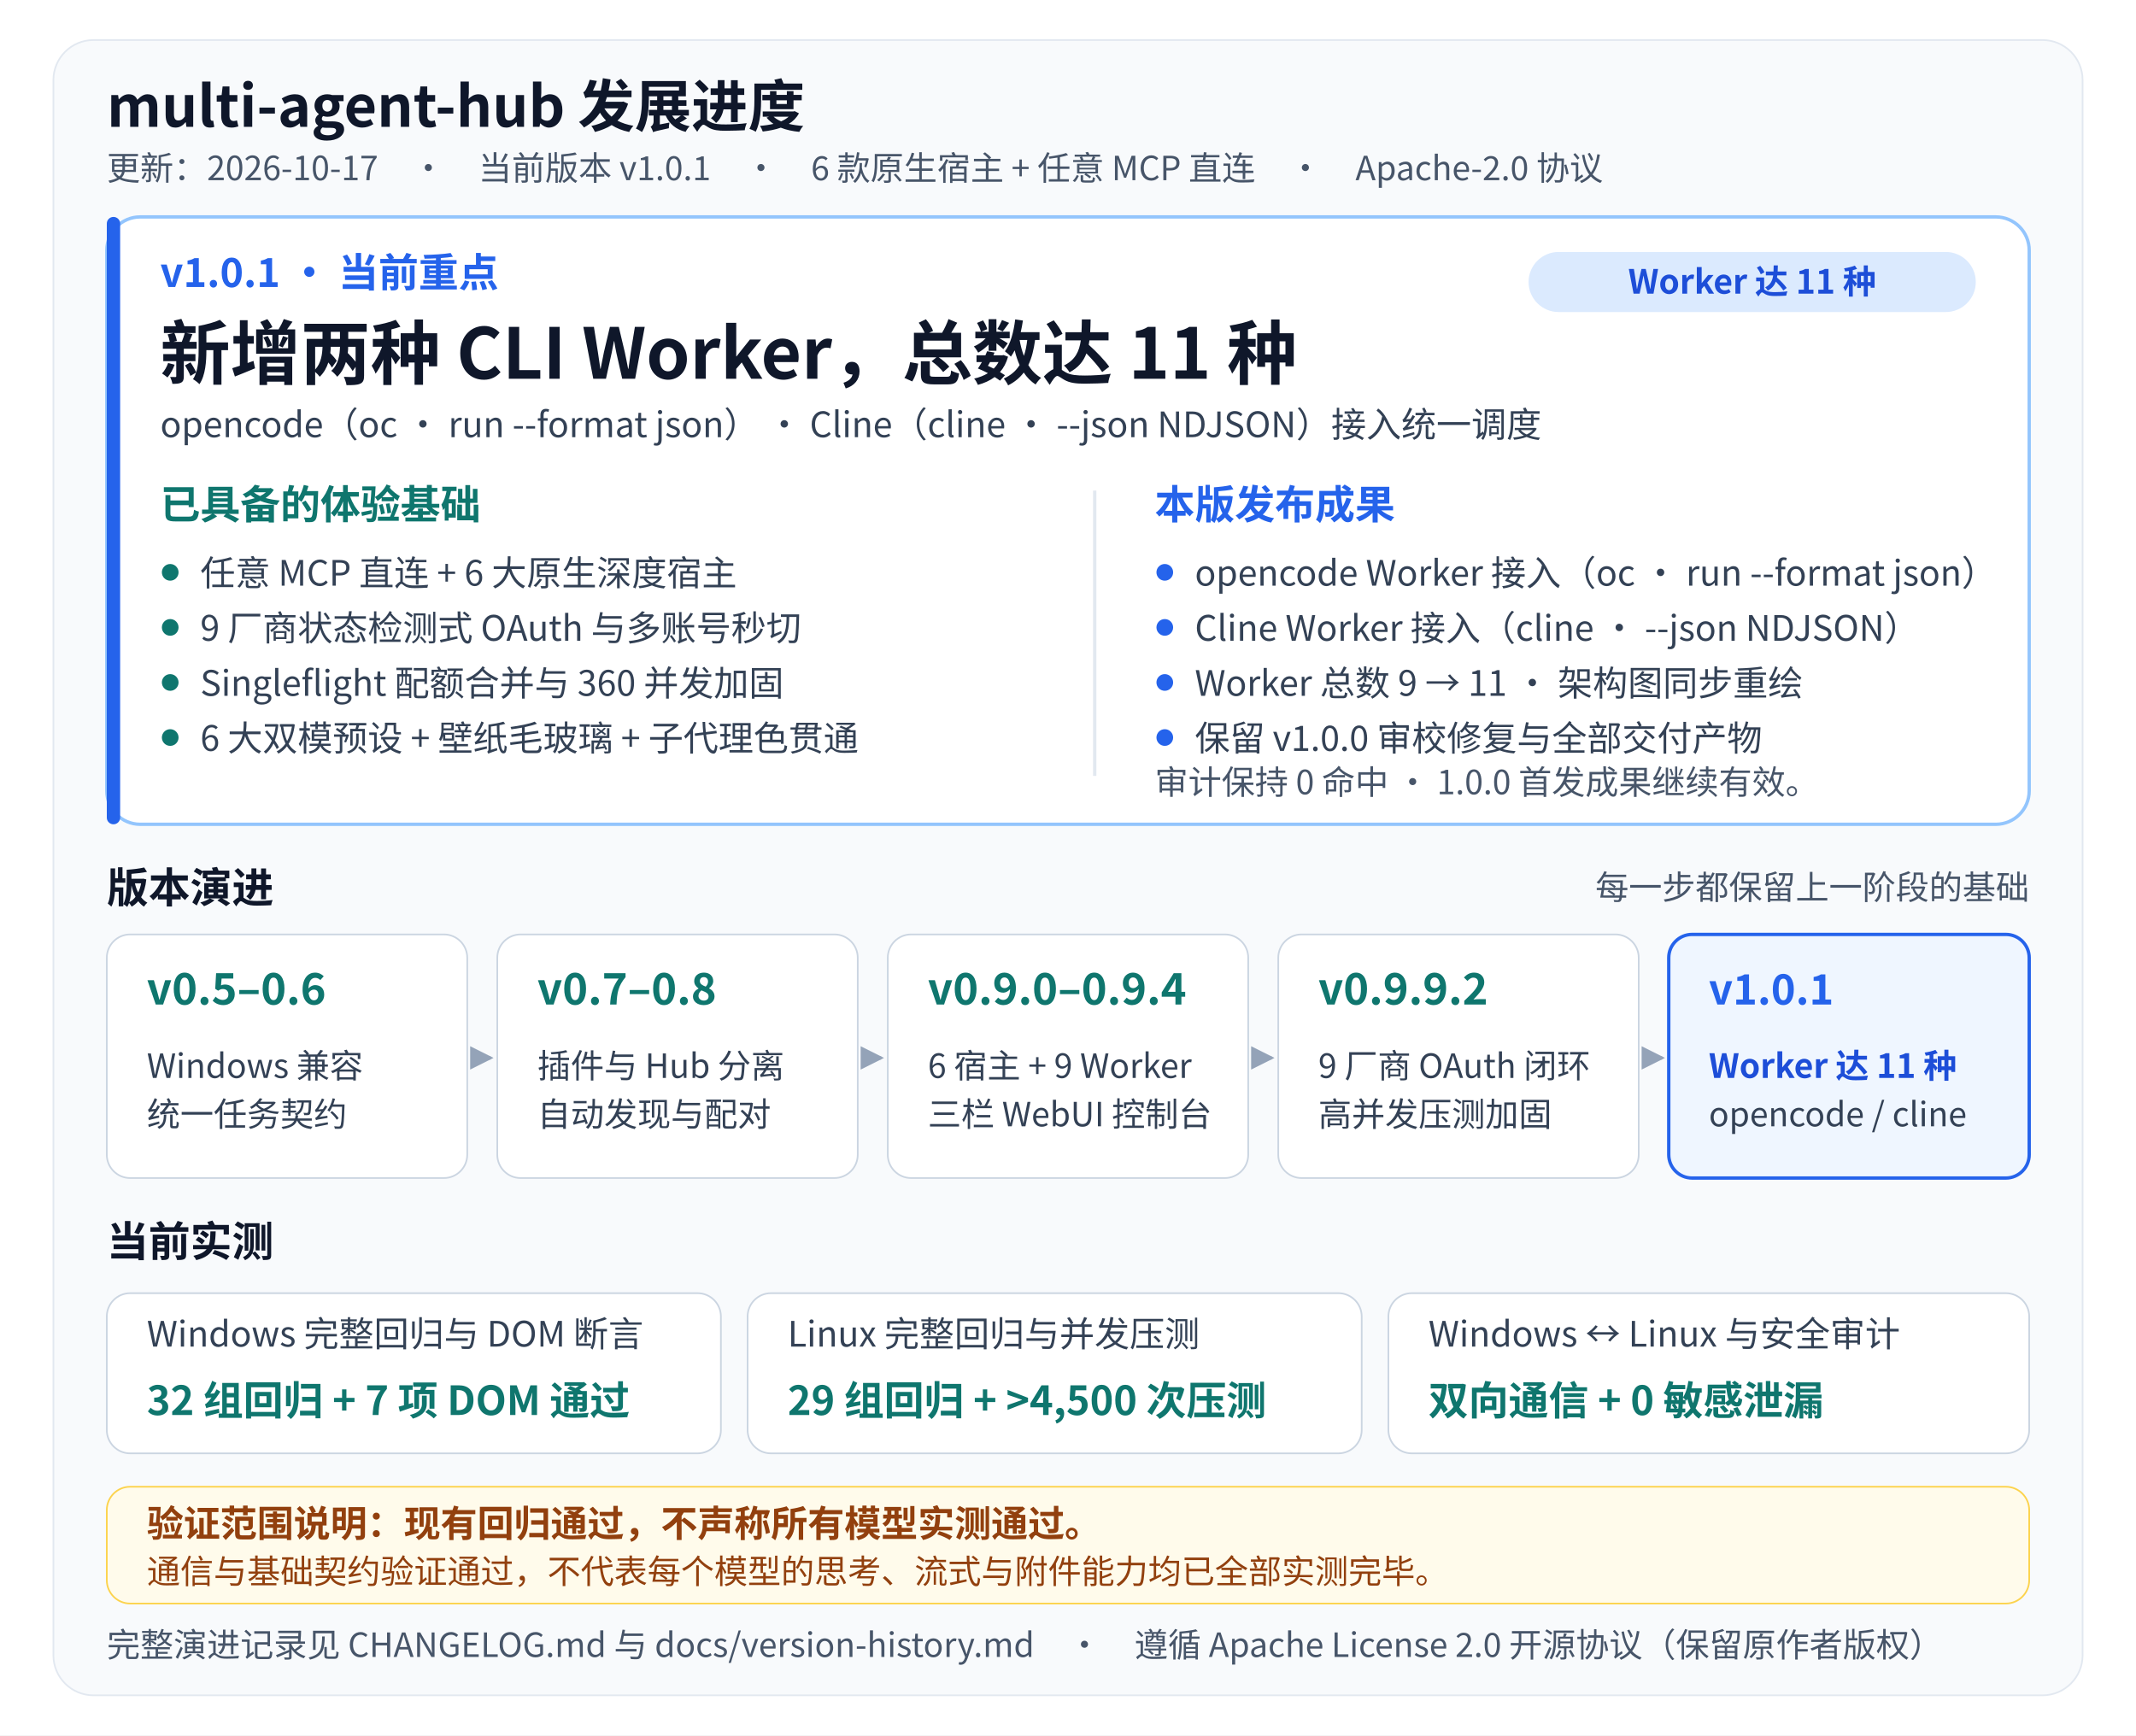
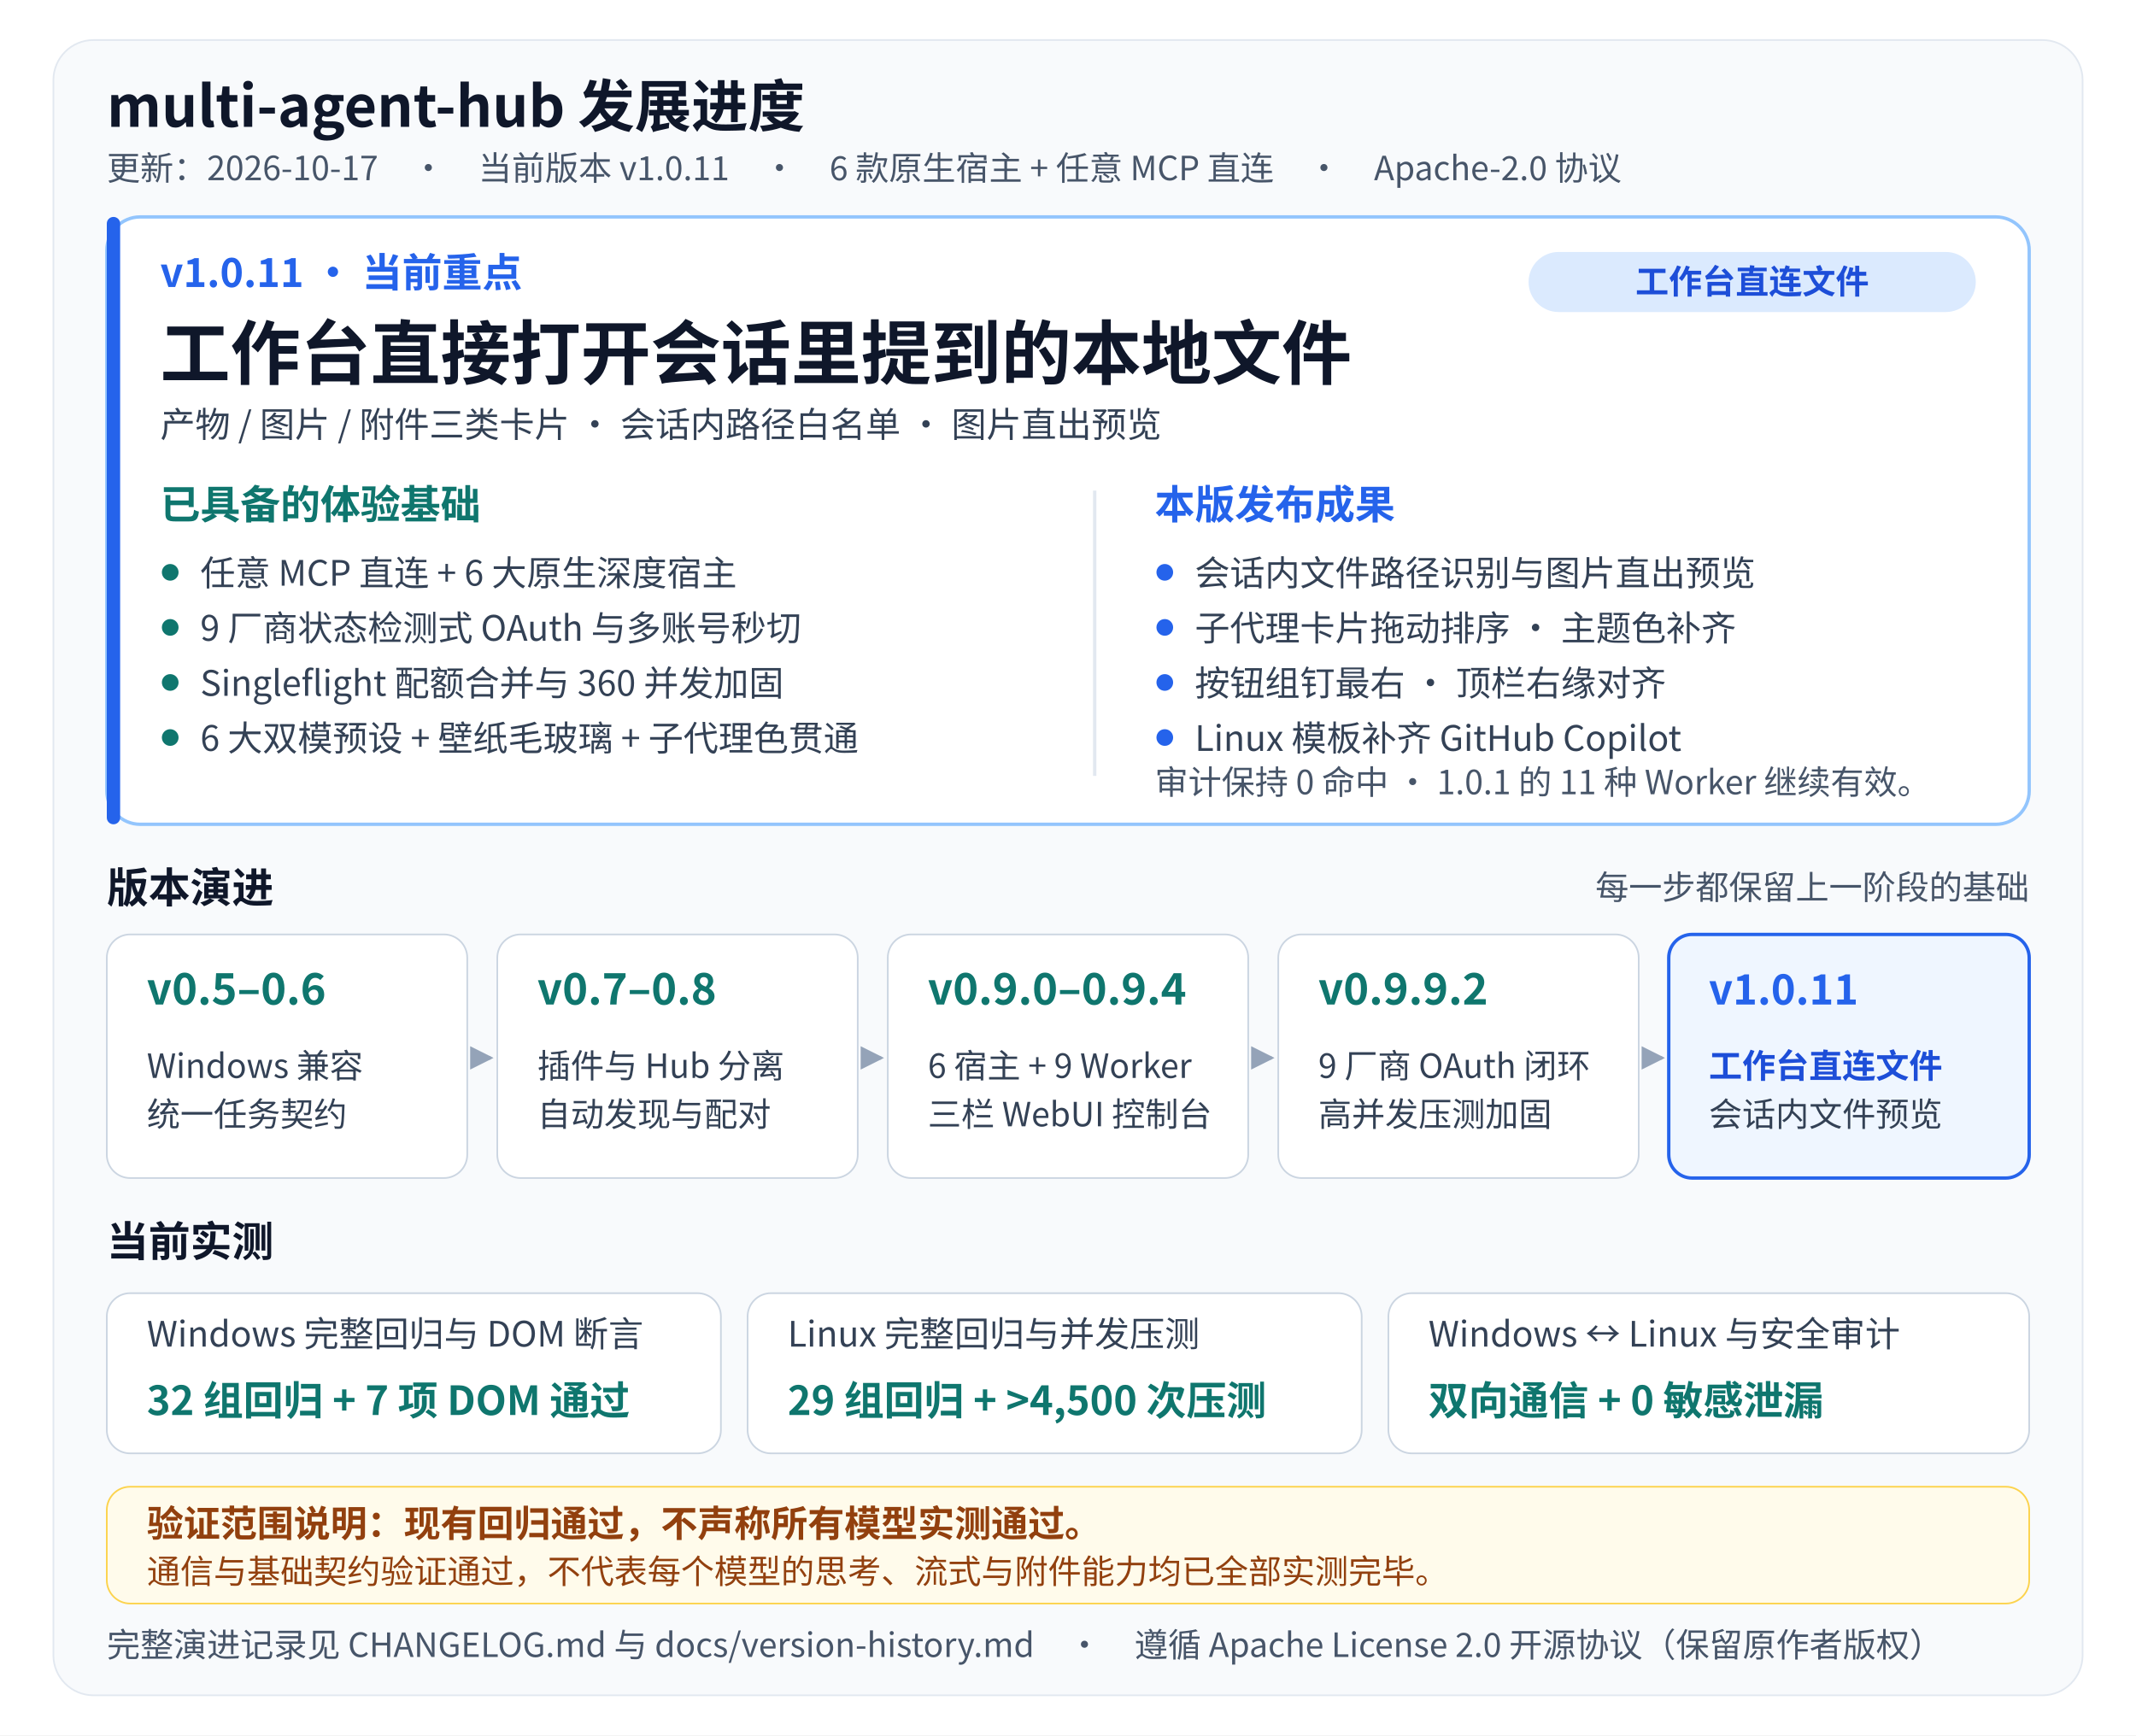
<svg xmlns="http://www.w3.org/2000/svg" width="1280" height="1040" viewBox="0 0 1280 1040" role="img" aria-labelledby="roadmap-title roadmap-desc" font-family="Microsoft YaHei, Noto Sans CJK SC, Segoe UI, sans-serif">
  <defs>
    <style>
      .title { font-size:34px; font-weight:700; fill:#0f172a; }
      .meta { font-size:20px; fill:#475569; }
      .focus { font-size:42px; font-weight:700; fill:#0f172a; }
      .lead { font-size:21px; fill:#334155; }
      .section { font-size:25px; font-weight:700; fill:#0f172a; }
      .body { font-size:21px; fill:#334155; }
      .version { font-size:26px; font-weight:700; fill:#0f766e; }
      .stage { font-size:20px; fill:#334155; }
      .stat { font-size:24px; font-weight:700; fill:#0f766e; }
      .note { font-size:20px; fill:#475569; }
    </style>
    <marker id="timeline-arrow" viewBox="0 0 8 8" refX="7" refY="4" markerWidth="7" markerHeight="7" orient="auto">
      <path d="M 0 0 L 8 4 L 0 8 Z" fill="#94a3b8" />
    </marker>
  </defs>
  <rect width="1280" height="1040" fill="#ffffff" />
  <rect x="32" y="24" width="1216" height="992" rx="24" fill="#f8fafc" stroke="#e2e8f0" />
  <text x="64" y="76" class="title">multi-agent-hub 发展进度</text>
-   <text x="64" y="108" class="meta">更新：2026-10-17　·　当前版本 v1.0.1　·　6 款原生宿主 + 任意 MCP 直连　·　Apache-2.0 协议</text>
+   <text x="64" y="108" class="meta">更新：2026-10-17　·　当前版本 v1.0.11　·　6 款原生宿主 + 任意 MCP 直连　·　Apache-2.0 协议</text>
  <g id="current-focus">
    <rect x="64" y="130" width="1152" height="364" rx="20" fill="#ffffff" stroke="#93c5fd" stroke-width="2" />
    <rect x="64" y="130" width="8" height="364" rx="4" fill="#2563eb" />
-     <text x="96" y="172" font-size="24" font-weight="700" fill="#2563eb">v1.0.1 · 当前重点</text>
+     <text x="96" y="172" font-size="24" font-weight="700" fill="#2563eb">v1.0.11 · 当前重点</text>
    <rect x="916" y="151" width="268" height="36" rx="18" fill="#dbeafe" />
-     <text x="1050" y="176" text-anchor="middle" font-size="20" font-weight="700" fill="#1d4ed8">Worker 达 11 种</text>
-     <text x="96" y="227" class="focus">新增两种 CLI Worker，总数达 11 种</text>
-     <text x="96" y="262" class="lead">opencode（oc · run --format json） · Cline（cline · --json NDJSON）接入统一调度</text>
+     <text x="1050" y="176" text-anchor="middle" font-size="20" font-weight="700" fill="#1d4ed8">工作台直连文件</text>
+     <text x="96" y="227" class="focus">工作台直接打开会话里提到的本地文件</text>
+     <text x="96" y="262" class="lead">产物 / 图片 / 附件三类卡片 · 会话内路径白名单 · 图片直出预览</text>
    <line x1="656" y1="294" x2="656" y2="465" stroke="#e2e8f0" stroke-width="2" />
    <text x="96" y="311" font-size="24" font-weight="700" fill="#0f766e">已具备的体验基础</text>
    <circle cx="102" cy="343" r="5" fill="#0f766e" />
    <text x="120" y="351" class="body">任意 MCP 直连 + 6 大原生深度宿主</text>
    <circle cx="102" cy="376" r="5" fill="#0f766e" />
    <text x="120" y="384" class="body">9 厂商状态检测式 OAuth 与多账号秒切</text>
    <circle cx="102" cy="409" r="5" fill="#0f766e" />
    <text x="120" y="417" class="body">Singleflight 配额合并与 360 并发加固</text>
    <circle cx="102" cy="442" r="5" fill="#0f766e" />
    <text x="120" y="450" class="body">6 大双模预设 + 壁纸毛玻璃 + 子代理色贯通</text>
    <text x="692" y="311" font-size="24" font-weight="700" fill="#2563eb">本版发布成果</text>
    <circle cx="698" cy="343" r="5" fill="#2563eb" />
-     <text x="716" y="351" class="body">opencode Worker 接入（oc · run --format json）</text>
+     <text x="716" y="351" class="body">会话内文件路径识别与图片直出预览</text>
    <circle cx="698" cy="376" r="5" fill="#2563eb" />
-     <text x="716" y="384" class="body">Cline Worker 接入（cline · --json NDJSON）</text>
+     <text x="716" y="384" class="body">子代理卡片拖动排序 · 主题色补齐</text>
    <circle cx="698" cy="409" r="5" fill="#2563eb" />
-     <text x="716" y="417" class="body">Worker 总数 9 → 11 · 架构图同步重绘</text>
+     <text x="716" y="417" class="body">按钮组钉最右 · 顶栏右缘对齐</text>
    <circle cx="698" cy="442" r="5" fill="#2563eb" />
-     <text x="716" y="450" class="body">保留 v1.0.0 审校修复与全部交付产物</text>
-     <text x="692" y="476" class="note">审计保持 0 命中 · 1.0.0 首发成果继续有效。</text>
+     <text x="716" y="450" class="body">Linux 模板补齐 GitHub Copilot</text>
+     <text x="692" y="476" class="note">审计保持 0 命中 · 1.0.1 的 11 种 Worker 继续有效。</text>
  </g>
  <text x="64" y="541" class="section">版本演进</text>
  <text x="1216" y="539" text-anchor="end" class="note">每一步都保留上一阶段的基础</text>
  <g id="version-timeline">
    <rect x="64" y="560" width="216" height="146" rx="14" fill="#ffffff" stroke="#cbd5e1" />
    <text x="88" y="602" class="version">v0.5–0.6</text>
    <text x="88" y="646" class="stage">Windows 兼容</text>
    <text x="88" y="675" class="stage">统一任务契约</text>
    <line x1="284" y1="634" x2="294" y2="634" stroke="#94a3b8" stroke-width="2" marker-end="url(#timeline-arrow)" />
    <rect x="298" y="560" width="216" height="146" rx="14" fill="#ffffff" stroke="#cbd5e1" />
    <text x="322" y="602" class="version">v0.7–0.8</text>
    <text x="322" y="646" class="stage">插件与 Hub 分离</text>
    <text x="322" y="675" class="stage">自动发现与配对</text>
    <line x1="518" y1="634" x2="528" y2="634" stroke="#94a3b8" stroke-width="2" marker-end="url(#timeline-arrow)" />
    <rect x="532" y="560" width="216" height="146" rx="14" fill="#ffffff" stroke="#cbd5e1" />
    <text x="556" y="602" class="version">v0.9.0–0.9.4</text>
    <text x="556" y="646" class="stage">6 宿主 + 9 Worker</text>
    <text x="556" y="675" class="stage">三栏 WebUI 控制台</text>
    <line x1="752" y1="634" x2="762" y2="634" stroke="#94a3b8" stroke-width="2" marker-end="url(#timeline-arrow)" />
    <rect x="766" y="560" width="216" height="146" rx="14" fill="#ffffff" stroke="#cbd5e1" />
    <text x="790" y="602" class="version">v0.9.9.2</text>
    <text x="790" y="646" class="stage">9 厂商 OAuth 闭环</text>
    <text x="790" y="675" class="stage">高并发压测加固</text>
    <line x1="986" y1="634" x2="996" y2="634" stroke="#94a3b8" stroke-width="2" marker-end="url(#timeline-arrow)" />
    <rect x="1000" y="560" width="216" height="146" rx="14" fill="#eff6ff" stroke="#2563eb" stroke-width="2" />
-     <text x="1024" y="602" font-size="25" font-weight="700" fill="#2563eb">v1.0.1</text>
-     <text x="1024" y="646" font-size="20" font-weight="700" fill="#1d4ed8">Worker 达 11 种</text>
-     <text x="1024" y="675" class="stage">opencode / cline</text>
+     <text x="1024" y="602" font-size="25" font-weight="700" fill="#2563eb">v1.0.11</text>
+     <text x="1024" y="646" font-size="20" font-weight="700" fill="#1d4ed8">工作台直连文件</text>
+     <text x="1024" y="675" class="stage">会话内文件预览</text>
  </g>
  <text x="64" y="753" class="section">当前实测</text>
  <g id="validation-summary">
    <rect x="64" y="775" width="368" height="96" rx="14" fill="#ffffff" stroke="#cbd5e1" />
    <text x="88" y="807" class="body">Windows 完整回归与 DOM 断言</text>
    <text x="88" y="848" class="stat">32 组回归 + 7 项 DOM 通过</text>
    <rect x="448" y="775" width="368" height="96" rx="14" fill="#ffffff" stroke="#cbd5e1" />
    <text x="472" y="807" class="body">Linux 完整回归与并发压测</text>
    <text x="472" y="848" class="stat">29 组回归 + &gt;4,500 次压测</text>
    <rect x="832" y="775" width="384" height="96" rx="14" fill="#ffffff" stroke="#cbd5e1" />
    <text x="856" y="807" class="body">Windows ↔ Linux 与安全审计</text>
    <text x="856" y="848" class="stat">双向通信 + 0 敏感泄漏</text>
  </g>
  <g id="authentication-boundary">
    <rect x="64" y="891" width="1152" height="70" rx="14" fill="#fffbeb" stroke="#fcd34d" />
    <text x="88" y="921" font-size="22" font-weight="700" fill="#92400e">验证范围说明：现有回归通过，不声称所有模型实测通过。</text>
    <text x="88" y="949" font-size="20" fill="#92400e">通信与基础契约验证通过，不代表每个模型的思考、流式与附件能力均已全部实测完毕。</text>
  </g>
  <text x="64" y="993" class="note">完整演进记录见 CHANGELOG.md 与 docs/version-history.md　·　遵循 Apache License 2.0 开源协议（保留原作者版权）</text>
</svg>
